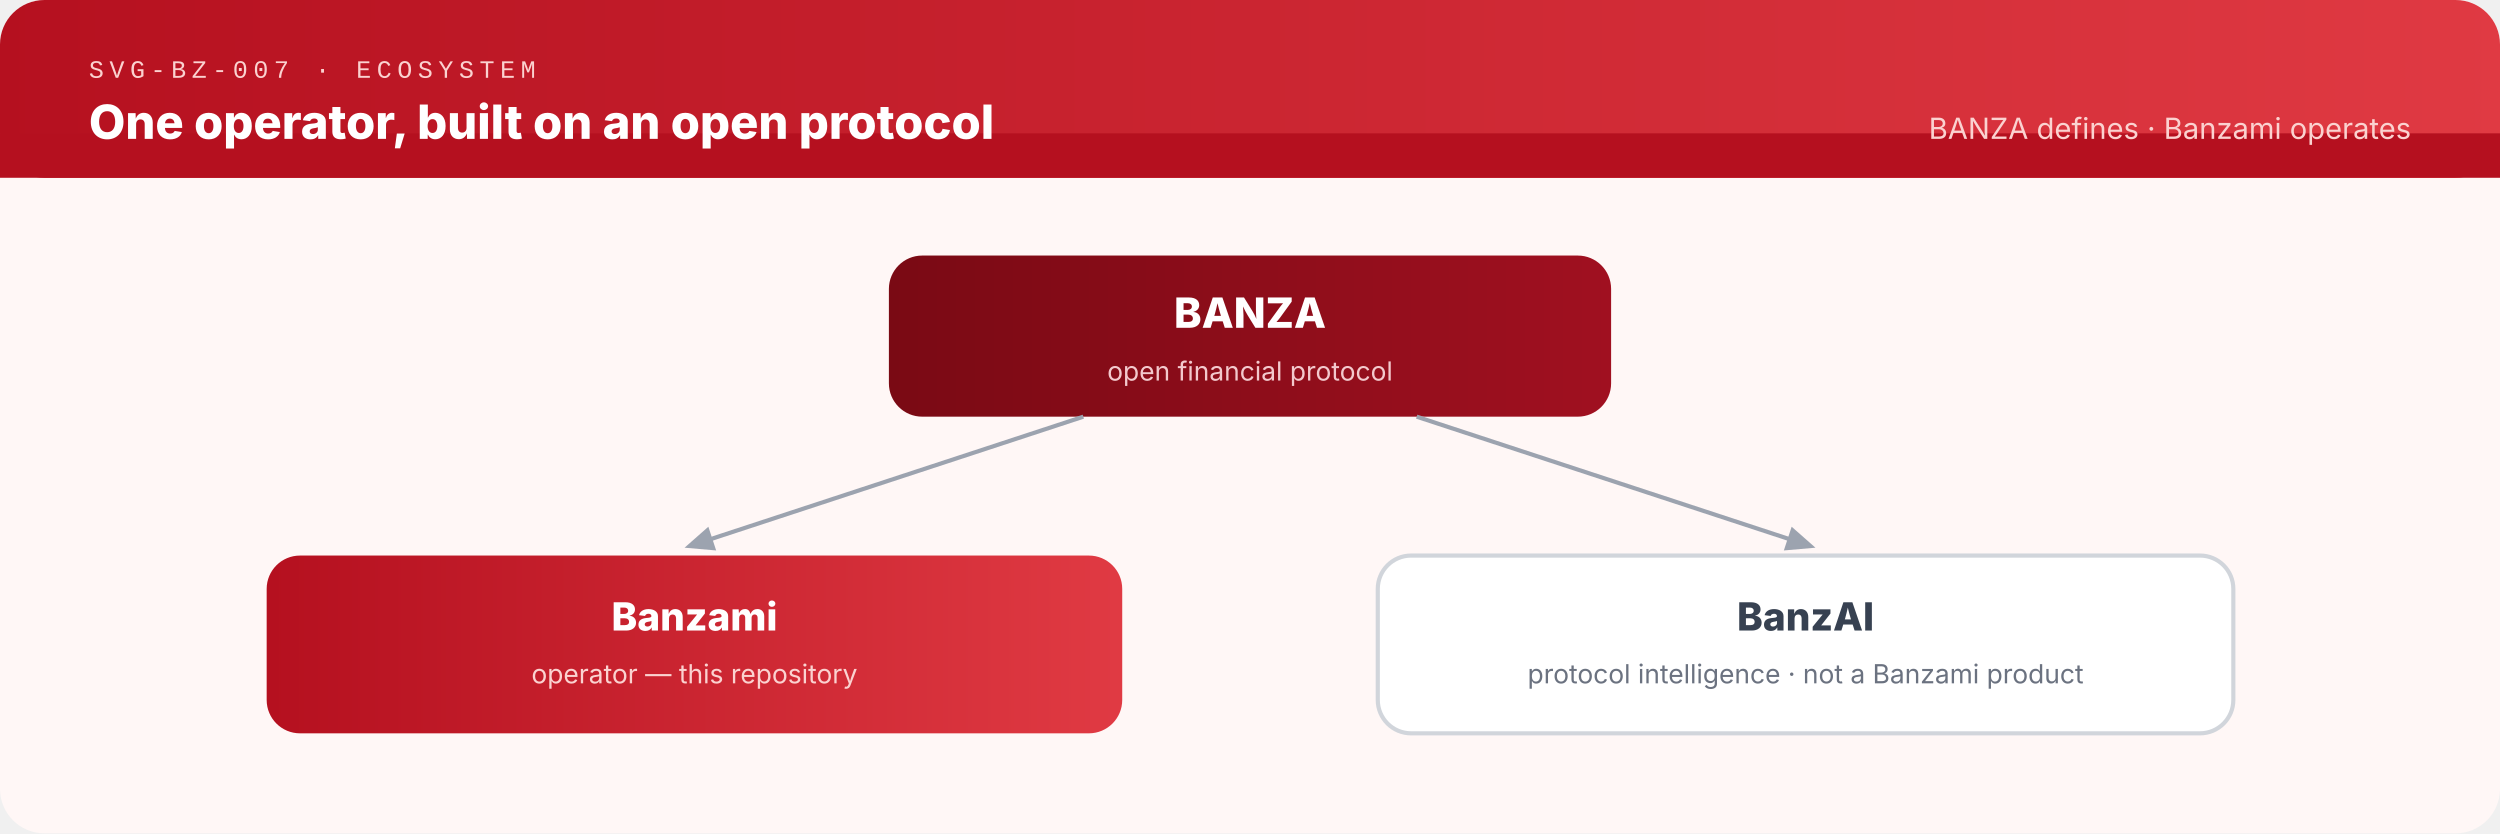
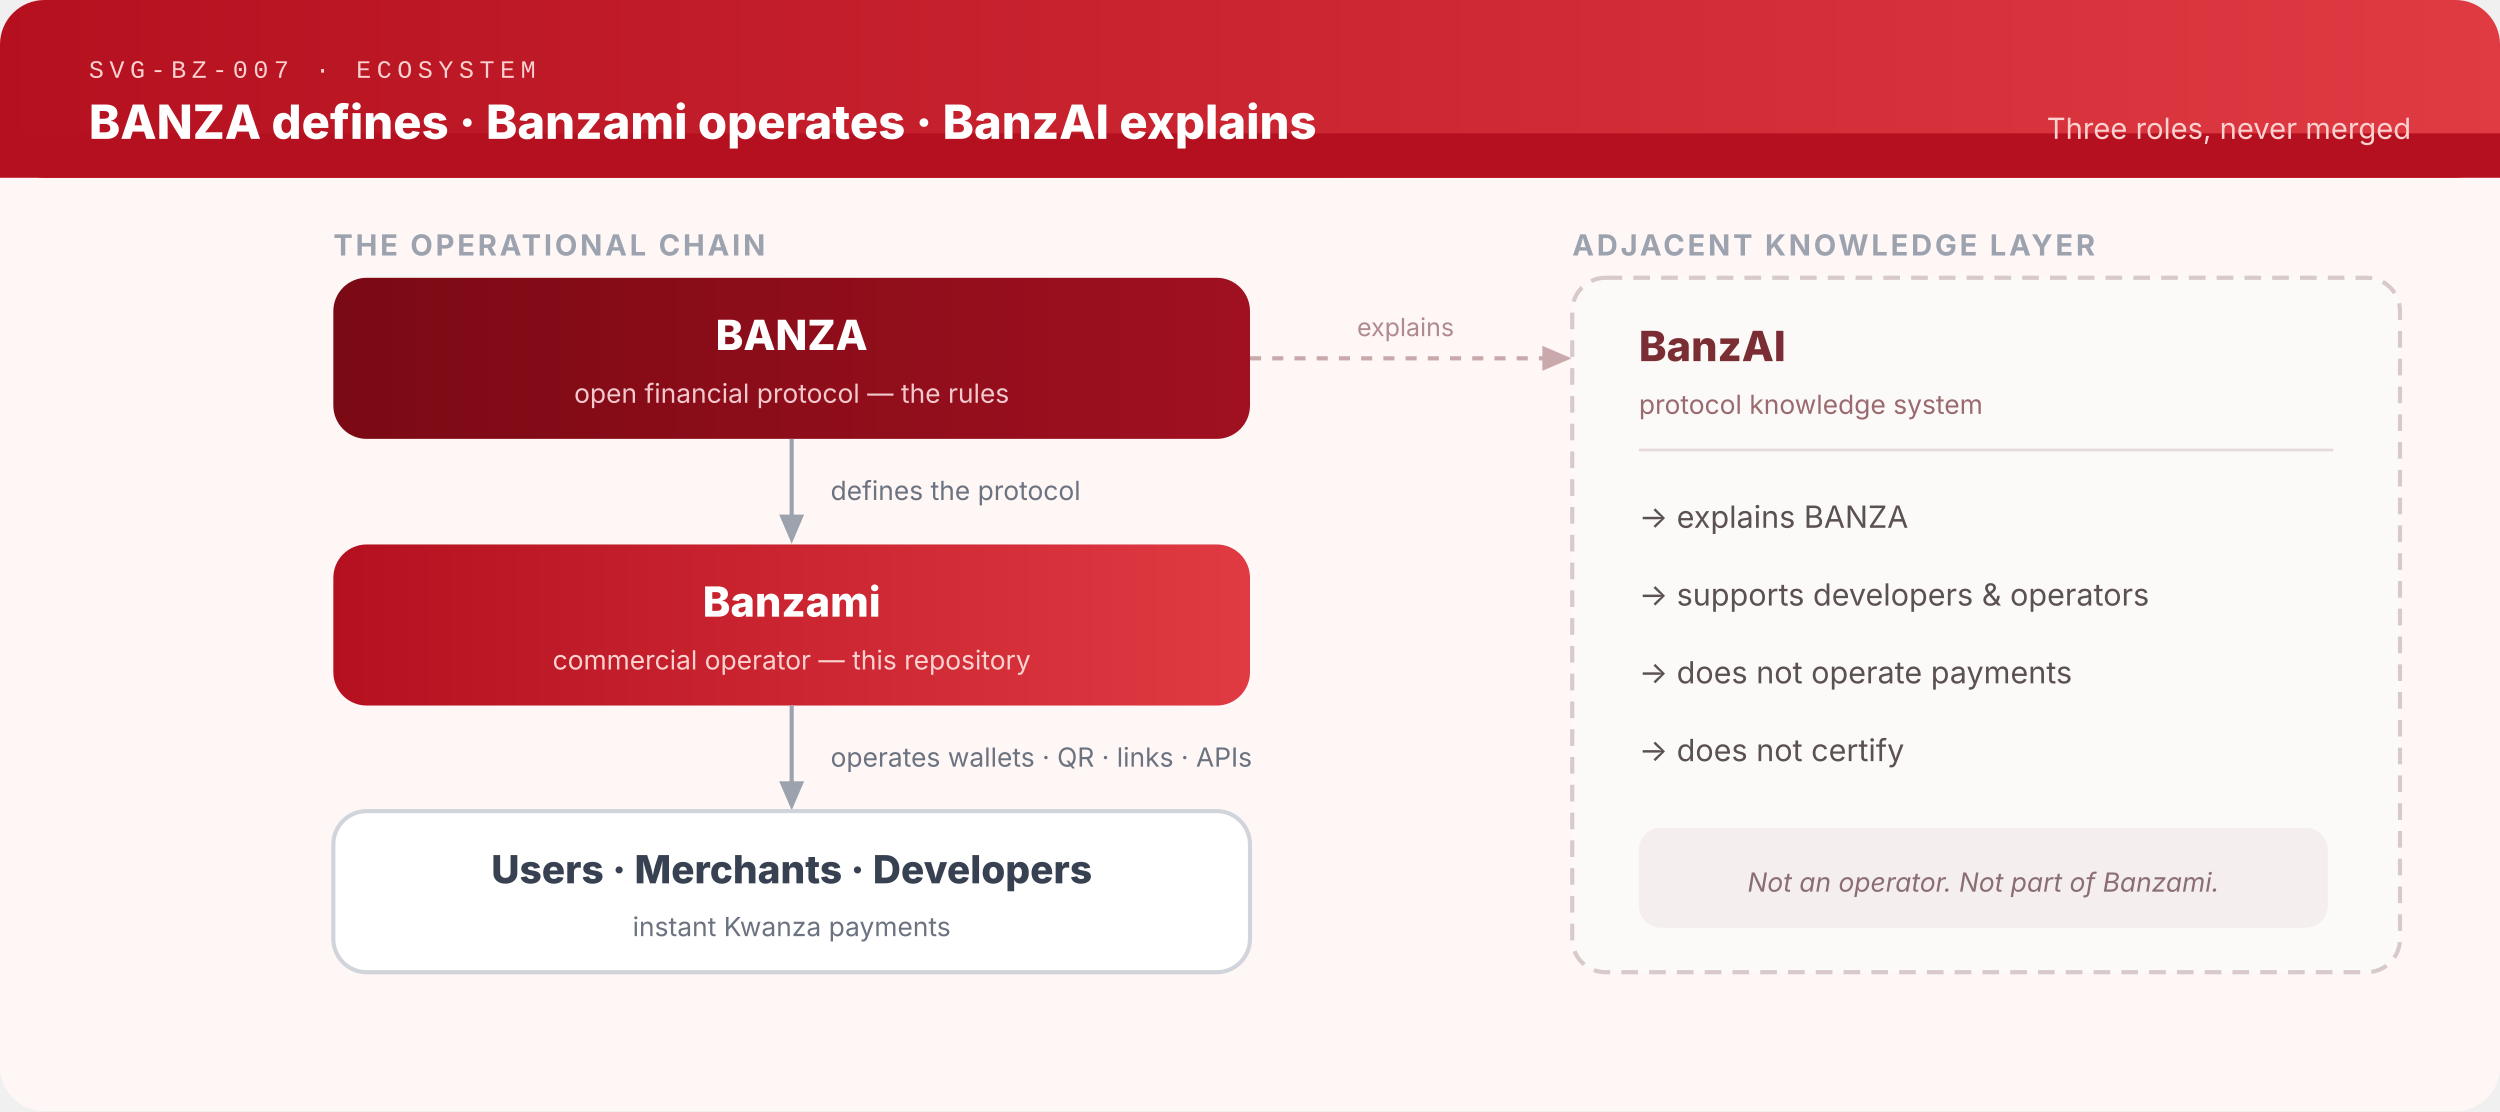
- <svg xmlns="http://www.w3.org/2000/svg" viewBox="0 0 900 300" role="img" aria-label="Ecosystem" font-family="system-ui,-apple-system,sans-serif">
+ <svg xmlns="http://www.w3.org/2000/svg" viewBox="0 0 900 400" role="img" aria-label="Ecosystem" font-family="system-ui,-apple-system,sans-serif">
  <defs>
    <linearGradient id="hg" x1="0" y1="0" x2="1" y2="0">
      <stop offset="0%" stop-color="#B5101F" />
      <stop offset="100%" stop-color="#E03A43" />
    </linearGradient>
    <linearGradient id="banza" x1="0" y1="0" x2="1" y2="0">
      <stop offset="0%" stop-color="#7A0A14" />
      <stop offset="100%" stop-color="#A01020" />
    </linearGradient>
    <marker id="ar" markerWidth="9" markerHeight="9" refX="4.5" refY="3" orient="auto">
      <path d="M0,0 L0,6 L7,3 z" fill="#9CA3AF" />
    </marker>
+     <marker id="ad" markerWidth="9" markerHeight="9" refX="4.5" refY="3" orient="auto">
+       <path d="M0,0 L0,6 L7,3 z" fill="#C9A9AC" />
+     </marker>
  </defs>
-   <rect width="900" height="300" fill="#FFF7F6" rx="16" />
+   <rect width="900" height="400" fill="#FFF7F6" rx="16" />
  <rect x="0" y="0" width="900" height="64" fill="url(#hg)" rx="16" />
  <rect x="0" y="48" width="900" height="16" fill="#B5101F" />
  <text x="32" y="28" font-family="ui-monospace,'Courier New',monospace" font-size="9" fill="#FBD2D0" letter-spacing="2">SVG-BZ-007 · ECOSYSTEM</text>
-   <text x="32" y="50" font-size="17" font-weight="800" fill="#FFFFFF">One operator, built on an open protocol</text>
-   <text x="868" y="50" text-anchor="end" font-size="10.5" fill="#FBD2D0">BANZA defines · Banzami operates</text>
-   <rect x="320" y="92" width="260" height="58" rx="12" fill="url(#banza)" />
-   <text x="450" y="118" text-anchor="middle" font-size="15" font-weight="800" fill="#FFFFFF">BANZA</text>
-   <text x="450" y="137" text-anchor="middle" font-size="9.5" fill="#F3C9CD">open financial protocol</text>
-   <g stroke="#9CA3AF" stroke-width="1.5">
-     <path d="M390,150 L250,196" fill="none" marker-end="url(#ar)" />
-     <path d="M510,150 L650,196" fill="none" marker-end="url(#ar)" />
+   <text x="32" y="50" font-size="17" font-weight="800" fill="#FFFFFF">BANZA defines · Banzami operates · BanzAI explains</text>
+   <text x="868" y="50" text-anchor="end" font-size="10.5" fill="#FBD2D0">Three roles, never merged</text>
+   <text x="120" y="92" font-size="10.5" font-weight="700" fill="#9CA3AF" letter-spacing="1">THE OPERATIONAL CHAIN</text>
+   <rect x="120" y="100" width="330" height="58" rx="12" fill="url(#banza)" />
+   <text x="285" y="126" text-anchor="middle" font-size="15" font-weight="800" fill="#FFFFFF">BANZA</text>
+   <text x="285" y="145" text-anchor="middle" font-size="9.5" fill="#F3C9CD">open financial protocol — the rules</text>
+   <line x1="285" y1="158" x2="285" y2="192" stroke="#9CA3AF" stroke-width="1.5" marker-end="url(#ar)" />
+   <text x="299" y="180" font-size="9.5" fill="#6B7280">defines the protocol</text>
+   <rect x="120" y="196" width="330" height="58" rx="12" fill="url(#hg)" />
+   <text x="285" y="222" text-anchor="middle" font-size="15" font-weight="800" fill="#FFFFFF">Banzami</text>
+   <text x="285" y="241" text-anchor="middle" font-size="9.5" fill="#FBD2D0">commercial operator — this repository</text>
+   <line x1="285" y1="254" x2="285" y2="288" stroke="#9CA3AF" stroke-width="1.5" marker-end="url(#ar)" />
+   <text x="299" y="276" font-size="9.5" fill="#6B7280">operates wallets · QR · links · APIs</text>
+   <rect x="120" y="292" width="330" height="58" rx="12" fill="#FFFFFF" stroke="#D1D5DB" stroke-width="1.5" />
+   <text x="285" y="318" text-anchor="middle" font-size="14" font-weight="800" fill="#374151">Users · Merchants · Developers</text>
+   <text x="285" y="337" text-anchor="middle" font-size="9.5" fill="#6B7280">instant Kwanza payments</text>
+   <text x="566" y="92" font-size="10.5" font-weight="700" fill="#9CA3AF" letter-spacing="1">ADJACENT KNOWLEDGE LAYER</text>
+   <line x1="450" y1="129" x2="562" y2="129" stroke="#C9A9AC" stroke-width="1.5" stroke-dasharray="4 4" marker-end="url(#ad)" />
+   <text x="506" y="121" text-anchor="middle" font-size="9" fill="#B08A8E">explains</text>
+   <rect x="566" y="100" width="298" height="250" rx="12" fill="#FBFAF9" stroke="#D8C9CB" stroke-width="1.5" stroke-dasharray="6 4" />
+   <text x="590" y="130" font-size="15" font-weight="800" fill="#7A2E33">BanzAI</text>
+   <text x="590" y="149" font-size="9.5" fill="#9A6A6E">protocol knowledge system</text>
+   <line x1="590" y1="162" x2="840" y2="162" stroke="#E7DADB" stroke-width="1" />
+   <g font-size="11" fill="#5B5052">
+     <text x="590" y="190">→ explains BANZA</text>
+     <text x="590" y="218">→ supports developers &amp; operators</text>
+     <text x="590" y="246">→ does not operate payments</text>
+     <text x="590" y="274">→ does not certify</text>
  </g>
-   <rect x="96" y="200" width="308" height="64" rx="12" fill="url(#hg)" />
-   <text x="250" y="227" text-anchor="middle" font-size="14" font-weight="800" fill="#FFFFFF">Banzami</text>
-   <text x="250" y="246" text-anchor="middle" font-size="9.5" fill="#FBD2D0">operator — this repository</text>
-   <rect x="496" y="200" width="308" height="64" rx="12" fill="#FFFFFF" stroke="#D1D5DB" stroke-width="1.5" />
-   <text x="650" y="227" text-anchor="middle" font-size="14" font-weight="800" fill="#374151">BanzAI</text>
-   <text x="650" y="246" text-anchor="middle" font-size="9.5" fill="#6B7280">protocol intelligence · not a Banzami product</text>
+   <rect x="590" y="298" width="248" height="36" rx="8" fill="#F4EEEF" />
+   <text x="714" y="321" text-anchor="middle" font-size="9.5" font-style="italic" fill="#8A6E71">Not an operator. Not part of Banzami.</text>
</svg>
